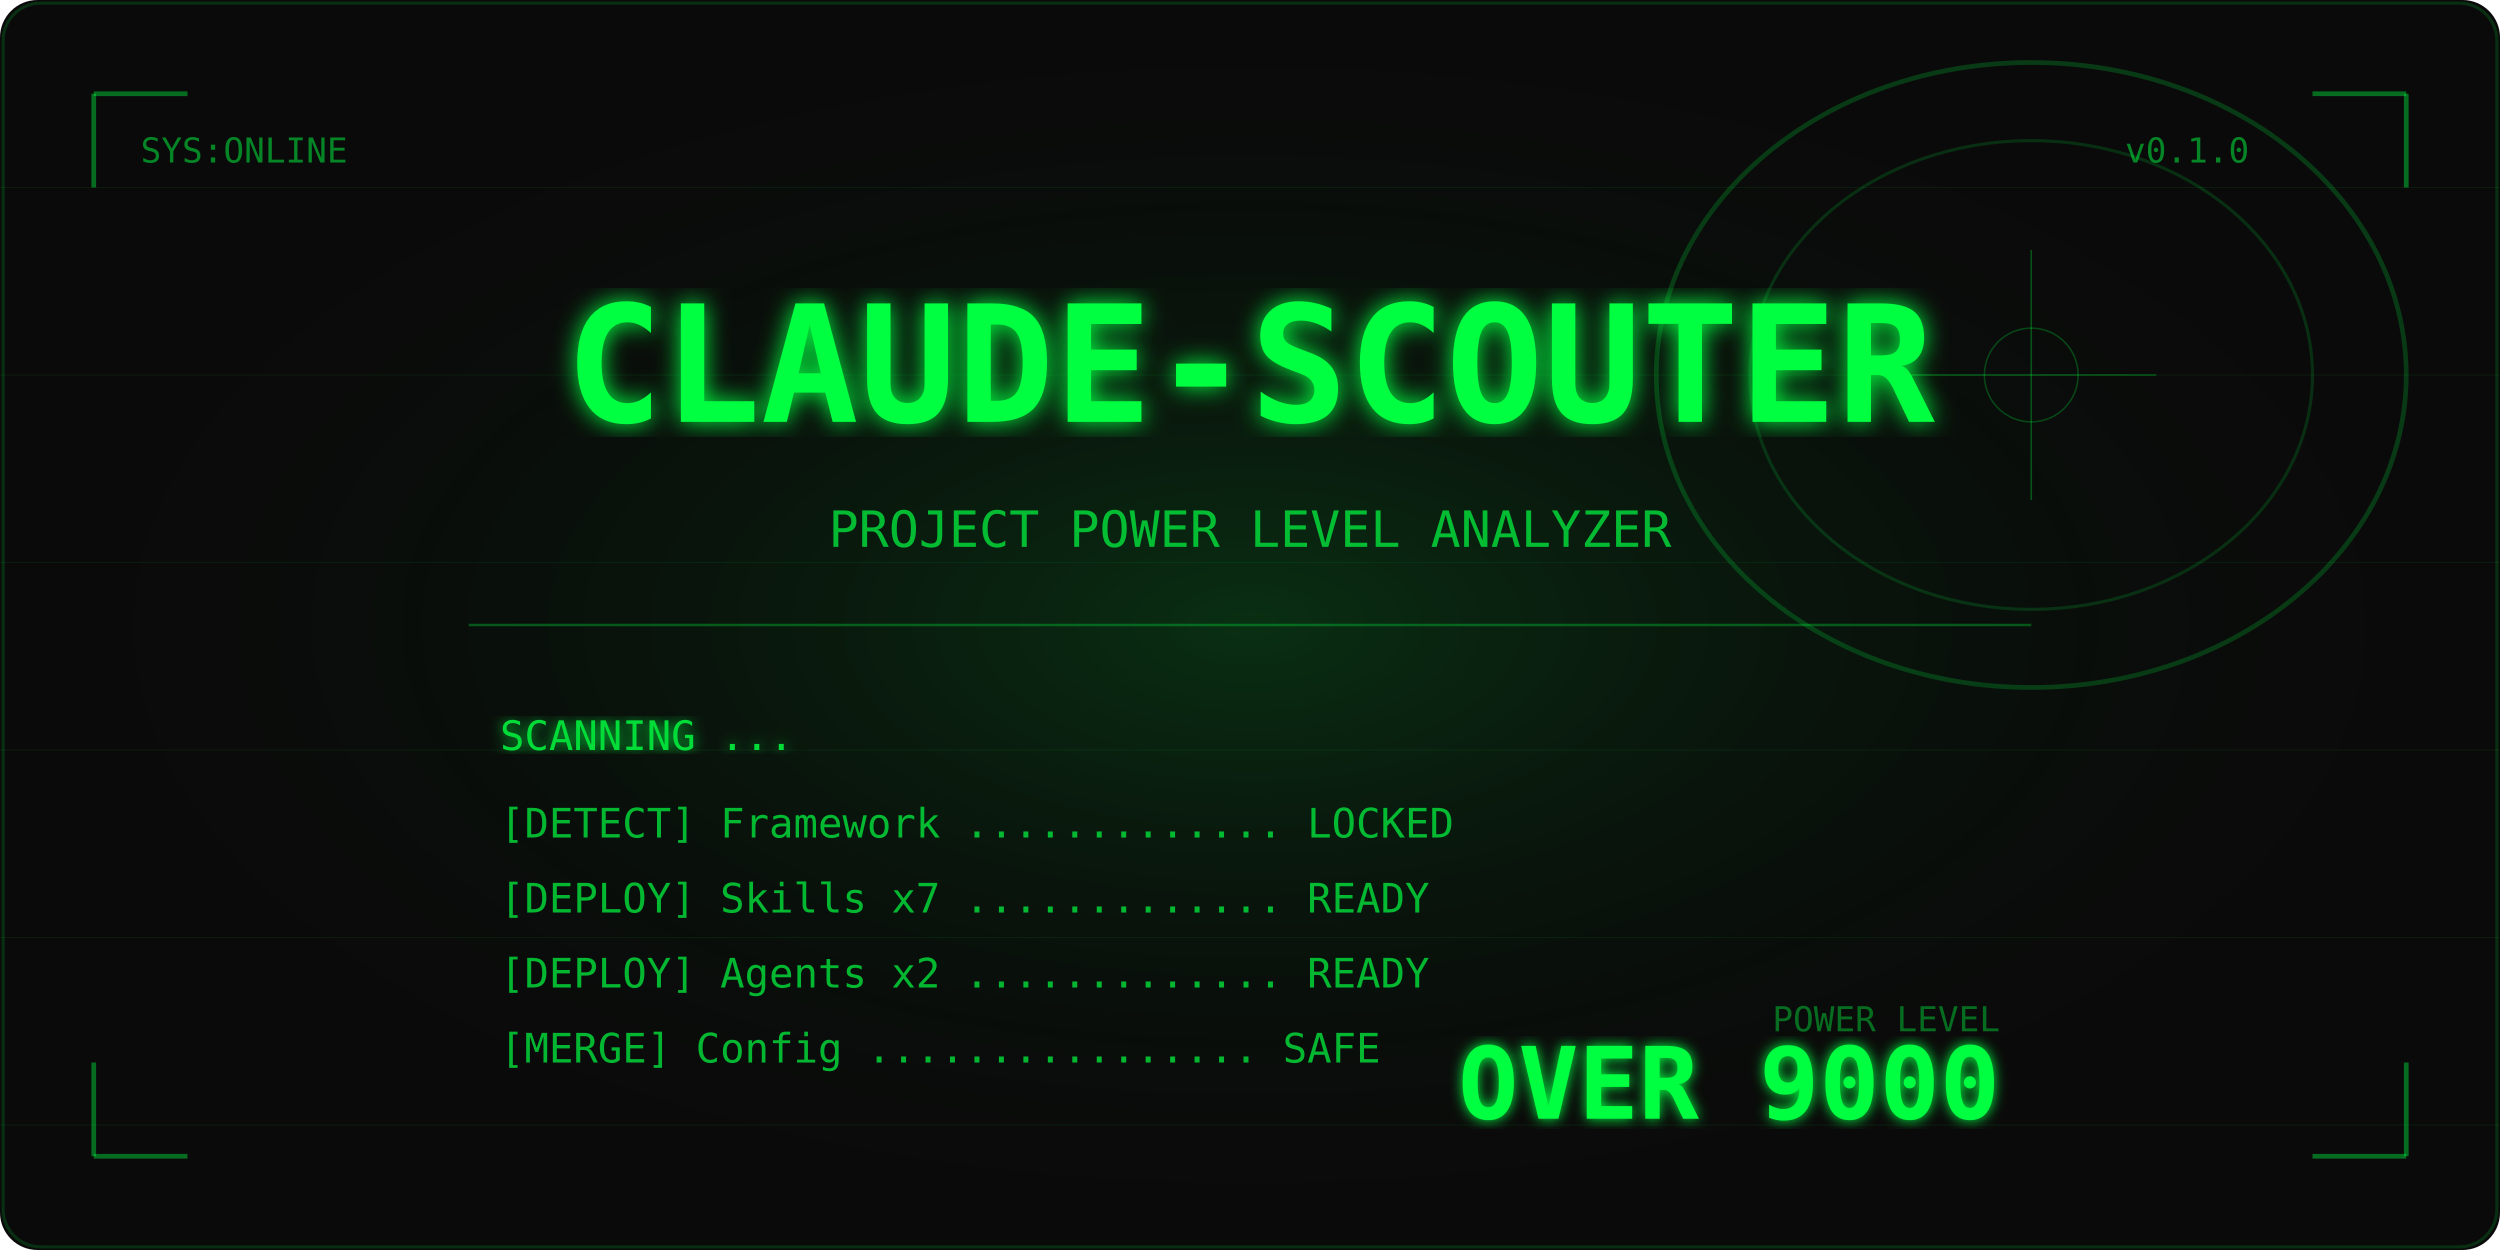
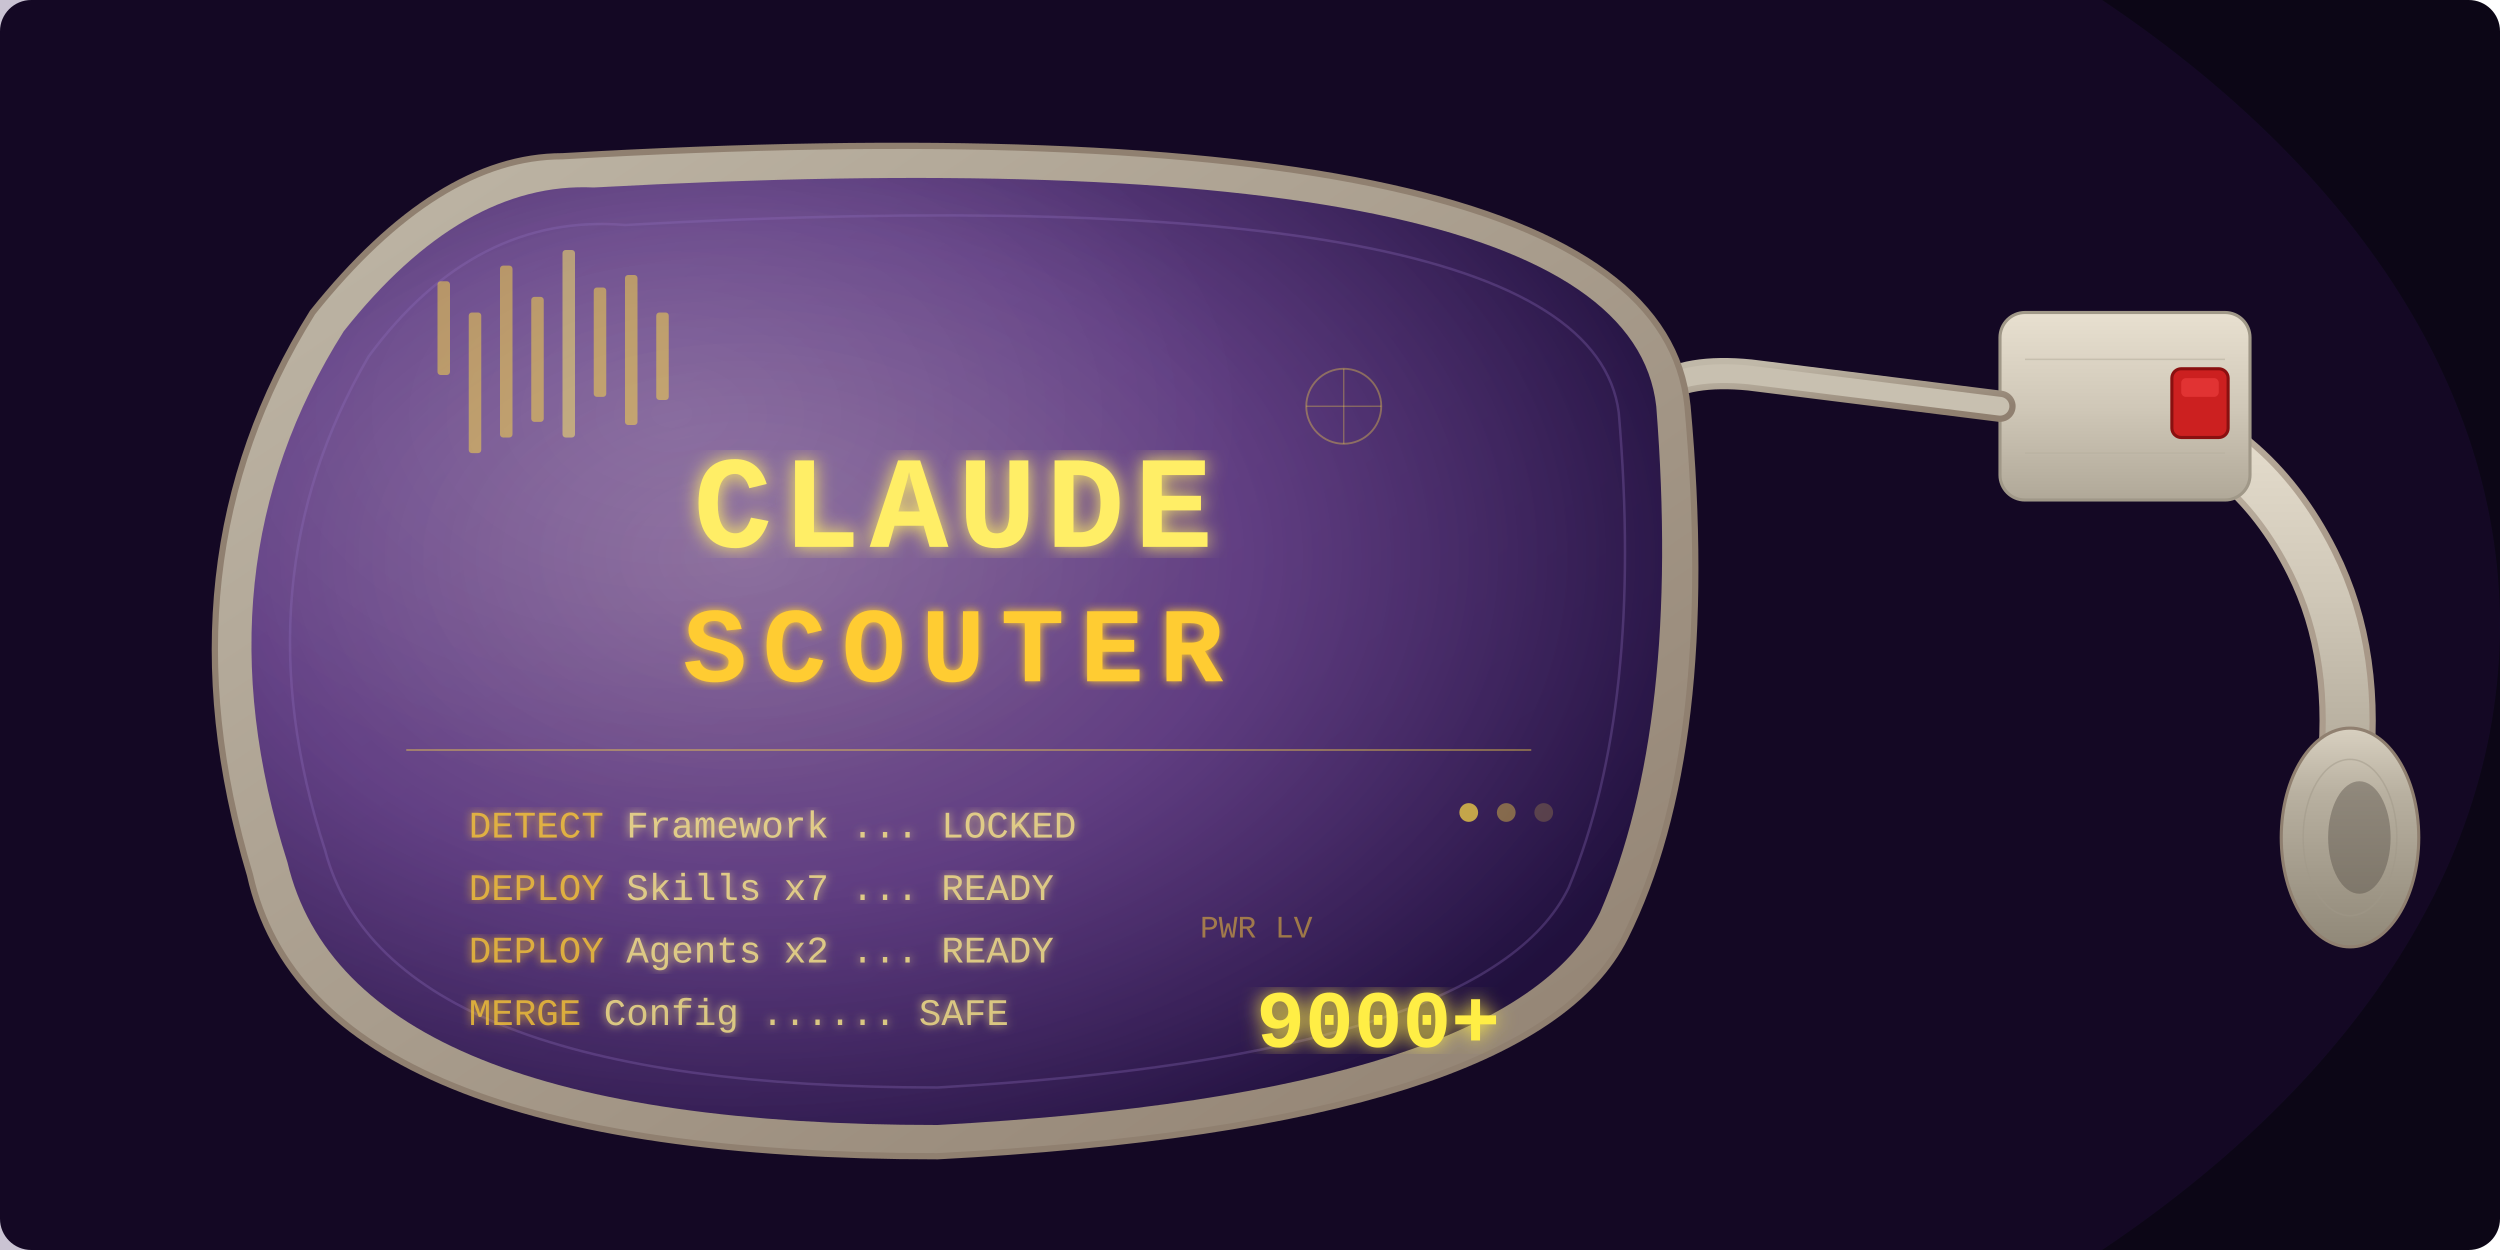
<svg xmlns="http://www.w3.org/2000/svg" width="800" height="400" viewBox="0 0 800 400">
  <defs>
-     <radialGradient id="glow" cx="50%" cy="50%" r="50%">
-       <stop offset="0%" stop-color="#00ff41" stop-opacity="0.15" />
-       <stop offset="100%" stop-color="#000000" stop-opacity="0" />
+     <radialGradient id="lens-bg" cx="35%" cy="40%" r="70%">
+       <stop offset="0%" stop-color="#6a3d9a" stop-opacity="0.6" />
+       <stop offset="50%" stop-color="#4a2080" stop-opacity="0.75" />
+       <stop offset="100%" stop-color="#1a0a3a" stop-opacity="0.95" />
    </radialGradient>
-     <filter id="neon">
-       <feGaussianBlur stdDeviation="2" result="blur" />
+     <radialGradient id="lens-shine" cx="30%" cy="25%" r="40%">
+       <stop offset="0%" stop-color="#ffffff" stop-opacity="0.12" />
+       <stop offset="100%" stop-color="#ffffff" stop-opacity="0" />
+     </radialGradient>
+     <filter id="hud-glow">
+       <feGaussianBlur stdDeviation="1.5" result="blur" />
      <feMerge>
        <feMergeNode in="blur" />
        <feMergeNode in="SourceGraphic" />
      </feMerge>
    </filter>
-     <filter id="neon-strong">
-       <feGaussianBlur stdDeviation="4" result="blur" />
+     <filter id="hud-glow-strong">
+       <feGaussianBlur stdDeviation="3" result="blur" />
      <feMerge>
        <feMergeNode in="blur" />
        <feMergeNode in="SourceGraphic" />
      </feMerge>
    </filter>
+     <linearGradient id="body-grad" x1="0%" y1="0%" x2="0%" y2="100%">
+       <stop offset="0%" stop-color="#e8e0d0" />
+       <stop offset="50%" stop-color="#d0c8b8" />
+       <stop offset="100%" stop-color="#b0a898" />
+     </linearGradient>
+     <linearGradient id="body-shadow" x1="0%" y1="0%" x2="100%" y2="0%">
+       <stop offset="0%" stop-color="#c8c0b0" />
+       <stop offset="100%" stop-color="#a89888" />
+     </linearGradient>
+     <linearGradient id="ear-grad" x1="0%" y1="0%" x2="0%" y2="100%">
+       <stop offset="0%" stop-color="#d8d0c0" />
+       <stop offset="30%" stop-color="#b8b0a0" />
+       <stop offset="100%" stop-color="#908878" />
+     </linearGradient>
+     <linearGradient id="frame-grad" x1="0%" y1="0%" x2="100%" y2="100%">
+       <stop offset="0%" stop-color="#c0b8a8" />
+       <stop offset="100%" stop-color="#908070" />
+     </linearGradient>
  </defs>
-   <rect width="800" height="400" fill="#0a0a0a" rx="12" />
-   <ellipse cx="650" cy="120" rx="120" ry="100" fill="none" stroke="#00ff41" stroke-width="1.5" opacity="0.2" />
-   <ellipse cx="650" cy="120" rx="90" ry="75" fill="none" stroke="#00ff41" stroke-width="1" opacity="0.15" />
-   <line x1="610" y1="120" x2="690" y2="120" stroke="#00ff41" stroke-width="0.5" opacity="0.3" />
-   <line x1="650" y1="80" x2="650" y2="160" stroke="#00ff41" stroke-width="0.5" opacity="0.3" />
-   <circle cx="650" cy="120" r="15" fill="none" stroke="#00ff41" stroke-width="0.5" opacity="0.25" />
-   <line x1="0" y1="60" x2="800" y2="60" stroke="#00ff41" stroke-width="0.3" opacity="0.08" />
-   <line x1="0" y1="120" x2="800" y2="120" stroke="#00ff41" stroke-width="0.3" opacity="0.08" />
-   <line x1="0" y1="180" x2="800" y2="180" stroke="#00ff41" stroke-width="0.3" opacity="0.08" />
-   <line x1="0" y1="240" x2="800" y2="240" stroke="#00ff41" stroke-width="0.3" opacity="0.08" />
-   <line x1="0" y1="300" x2="800" y2="300" stroke="#00ff41" stroke-width="0.3" opacity="0.08" />
-   <line x1="0" y1="360" x2="800" y2="360" stroke="#00ff41" stroke-width="0.3" opacity="0.08" />
-   <rect width="800" height="400" fill="url(#glow)" rx="12" />
-   <path d="M 30 30 L 30 60" stroke="#00ff41" stroke-width="1.5" opacity="0.4" fill="none" />
-   <path d="M 30 30 L 60 30" stroke="#00ff41" stroke-width="1.5" opacity="0.4" fill="none" />
-   <path d="M 770 30 L 770 60" stroke="#00ff41" stroke-width="1.5" opacity="0.4" fill="none" />
-   <path d="M 770 30 L 740 30" stroke="#00ff41" stroke-width="1.5" opacity="0.4" fill="none" />
-   <path d="M 30 370 L 30 340" stroke="#00ff41" stroke-width="1.5" opacity="0.4" fill="none" />
-   <path d="M 30 370 L 60 370" stroke="#00ff41" stroke-width="1.5" opacity="0.4" fill="none" />
-   <path d="M 770 370 L 770 340" stroke="#00ff41" stroke-width="1.5" opacity="0.4" fill="none" />
-   <path d="M 770 370 L 740 370" stroke="#00ff41" stroke-width="1.5" opacity="0.4" fill="none" />
-   <text x="45" y="52" font-family="monospace" font-size="11" fill="#00ff41" opacity="0.5">SYS:ONLINE</text>
-   <text x="680" y="52" font-family="monospace" font-size="11" fill="#00ff41" opacity="0.5">v0.1.0</text>
-   <text x="400" y="135" font-family="monospace" font-size="52" fill="#00ff41" text-anchor="middle" filter="url(#neon-strong)" font-weight="bold">CLAUDE-SCOUTER</text>
-   <text x="400" y="175" font-family="monospace" font-size="16" fill="#00ff41" text-anchor="middle" opacity="0.7">PROJECT POWER LEVEL ANALYZER</text>
-   <line x1="150" y1="200" x2="650" y2="200" stroke="#00ff41" stroke-width="0.8" opacity="0.3" />
-   <text x="160" y="240" font-family="monospace" font-size="13" fill="#00ff41" opacity="0.85" filter="url(#neon)">SCANNING ...</text>
-   <text x="160" y="268" font-family="monospace" font-size="13" fill="#00ff41" opacity="0.7">
-     <tspan fill="#00ff41" opacity="1">[DETECT]</tspan> Framework ............. LOCKED
+   <rect width="800" height="400" fill="#0c0616" rx="10" />
+   <ellipse cx="300" cy="200" rx="500" ry="300" fill="#2a1050" opacity="0.25" />
+   <path d="M 680 130 Q 720 140 740 180 Q 755 210 750 250" fill="none" stroke="url(#body-shadow)" stroke-width="18" stroke-linecap="round" />
+   <path d="M 680 130 Q 720 140 740 180 Q 755 210 750 250" fill="none" stroke="url(#body-grad)" stroke-width="14" stroke-linecap="round" />
+   <ellipse cx="752" cy="268" rx="22" ry="35" fill="url(#ear-grad)" stroke="#908070" stroke-width="1" />
+   <ellipse cx="752" cy="268" rx="15" ry="25" fill="none" stroke="#a09888" stroke-width="0.5" opacity="0.5" />
+   <ellipse cx="755" cy="268" rx="10" ry="18" fill="#504840" opacity="0.4" />
+   <rect x="640" y="100" width="80" height="60" rx="8" fill="url(#body-grad)" stroke="#a09888" stroke-width="1" />
+   <line x1="648" y1="115" x2="712" y2="115" stroke="#b8b0a0" stroke-width="0.5" opacity="0.6" />
+   <line x1="648" y1="145" x2="712" y2="145" stroke="#b8b0a0" stroke-width="0.5" opacity="0.6" />
+   <rect x="695" y="118" width="18" height="22" rx="3" fill="#cc2020" stroke="#8a1010" stroke-width="1" />
+   <rect x="698" y="121" width="12" height="6" rx="1.5" fill="#ee4040" opacity="0.6" />
+   <path d="M 640 130 L 560 120 Q 540 118 530 125" fill="none" stroke="url(#frame-grad)" stroke-width="10" stroke-linecap="round" />
+   <path d="M 640 130 L 560 120 Q 540 118 530 125" fill="none" stroke="#c8c0b0" stroke-width="6" stroke-linecap="round" />
+   <path d="M 180 50 Q 530 30 540 130 Q 550 240 520 300 Q 490 360 300 370 Q 100 370 80 280 Q 50 180 100 100 Q 140 50 180 50 Z" fill="url(#frame-grad)" stroke="#908070" stroke-width="2" />
+   <path d="M 190 60 Q 520 42 530 130 Q 538 232 512 292 Q 484 350 300 360 Q 112 360 92 276 Q 62 182 110 106 Q 148 58 190 60 Z" fill="url(#lens-bg)" />
+   <path d="M 190 60 Q 520 42 530 130 Q 538 232 512 292 Q 484 350 300 360 Q 112 360 92 276 Q 62 182 110 106 Q 148 58 190 60 Z" fill="url(#lens-shine)" />
+   <path d="M 200 72 Q 508 55 518 132 Q 526 226 502 284 Q 476 338 300 348 Q 124 348 104 272 Q 76 186 118 114 Q 152 68 200 72 Z" fill="none" stroke="#9070c0" stroke-width="0.8" opacity="0.3" />
+   <g opacity="0.5">
+     <rect x="140" y="90" width="4" height="30" fill="#ffdd44" rx="1" />
+     <rect x="150" y="100" width="4" height="45" fill="#ffdd44" rx="1" />
+     <rect x="160" y="85" width="4" height="55" fill="#ffdd44" rx="1" />
+     <rect x="170" y="95" width="4" height="40" fill="#ffdd44" rx="1" />
+     <rect x="180" y="80" width="4" height="60" fill="#ffee66" rx="1" />
+     <rect x="190" y="92" width="4" height="35" fill="#ffdd44" rx="1" />
+     <rect x="200" y="88" width="4" height="48" fill="#ffdd44" rx="1" />
+     <rect x="210" y="100" width="4" height="28" fill="#ffdd44" rx="1" />
+   </g>
+   <text x="305" y="175" font-family="'Courier New', monospace" font-size="42" fill="#ffee66" text-anchor="middle" filter="url(#hud-glow-strong)" font-weight="bold" letter-spacing="3">CLAUDE</text>
+   <text x="305" y="218" font-family="'Courier New', monospace" font-size="34" fill="#ffcc33" text-anchor="middle" filter="url(#hud-glow)" font-weight="bold" letter-spacing="5">SCOUTER</text>
+   <line x1="130" y1="240" x2="490" y2="240" stroke="#ffdd44" stroke-width="0.6" opacity="0.4" />
+   <text x="150" y="268" font-family="'Courier New', monospace" font-size="12" fill="#ffee88" opacity="0.8" filter="url(#hud-glow)">
+     <tspan fill="#ffcc33">DETECT</tspan>  Framework ... LOCKED
  </text>
-   <text x="160" y="292" font-family="monospace" font-size="13" fill="#00ff41" opacity="0.7">
-     <tspan fill="#00ff41" opacity="1">[DEPLOY]</tspan> Skills x7 ............. READY
+   <text x="150" y="288" font-family="'Courier New', monospace" font-size="12" fill="#ffee88" opacity="0.8" filter="url(#hud-glow)">
+     <tspan fill="#ffcc33">DEPLOY</tspan>  Skills x7 ... READY
  </text>
-   <text x="160" y="316" font-family="monospace" font-size="13" fill="#00ff41" opacity="0.7">
-     <tspan fill="#00ff41" opacity="1">[DEPLOY]</tspan> Agents x2 ............. READY
+   <text x="150" y="308" font-family="'Courier New', monospace" font-size="12" fill="#ffee88" opacity="0.8" filter="url(#hud-glow)">
+     <tspan fill="#ffcc33">DEPLOY</tspan>  Agents x2 ... READY
  </text>
-   <text x="160" y="340" font-family="monospace" font-size="13" fill="#00ff41" opacity="0.7">
-     <tspan fill="#00ff41" opacity="1">[MERGE]</tspan>  Config ................ SAFE
+   <text x="150" y="328" font-family="'Courier New', monospace" font-size="12" fill="#ffee88" opacity="0.8" filter="url(#hud-glow)">
+     <tspan fill="#ffcc33">MERGE</tspan>   Config ...... SAFE
  </text>
-   <text x="640" y="330" font-family="monospace" font-size="11" fill="#00ff41" opacity="0.4" text-anchor="end">POWER LEVEL</text>
-   <text x="640" y="358" font-family="monospace" font-size="32" fill="#00ff41" text-anchor="end" filter="url(#neon)" font-weight="bold">OVER 9000</text>
-   <rect x="1" y="1" width="798" height="398" fill="none" stroke="#00ff41" stroke-width="1" opacity="0.15" rx="12" />
+   <text x="420" y="300" font-family="'Courier New', monospace" font-size="10" fill="#ffcc33" opacity="0.5" text-anchor="end">PWR LV</text>
+   <text x="480" y="335" font-family="'Courier New', monospace" font-size="26" fill="#ffee44" text-anchor="end" filter="url(#hud-glow-strong)" font-weight="bold">9000+</text>
+   <circle cx="430" cy="130" r="12" fill="none" stroke="#ffdd44" stroke-width="0.6" opacity="0.35" />
+   <line x1="418" y1="130" x2="442" y2="130" stroke="#ffdd44" stroke-width="0.4" opacity="0.35" />
+   <line x1="430" y1="118" x2="430" y2="142" stroke="#ffdd44" stroke-width="0.4" opacity="0.35" />
+   <circle cx="470" cy="260" r="3" fill="#ffdd44" opacity="0.7" />
+   <circle cx="482" cy="260" r="3" fill="#ffdd44" opacity="0.4" />
+   <circle cx="494" cy="260" r="3" fill="#ffdd44" opacity="0.2" />
</svg>
